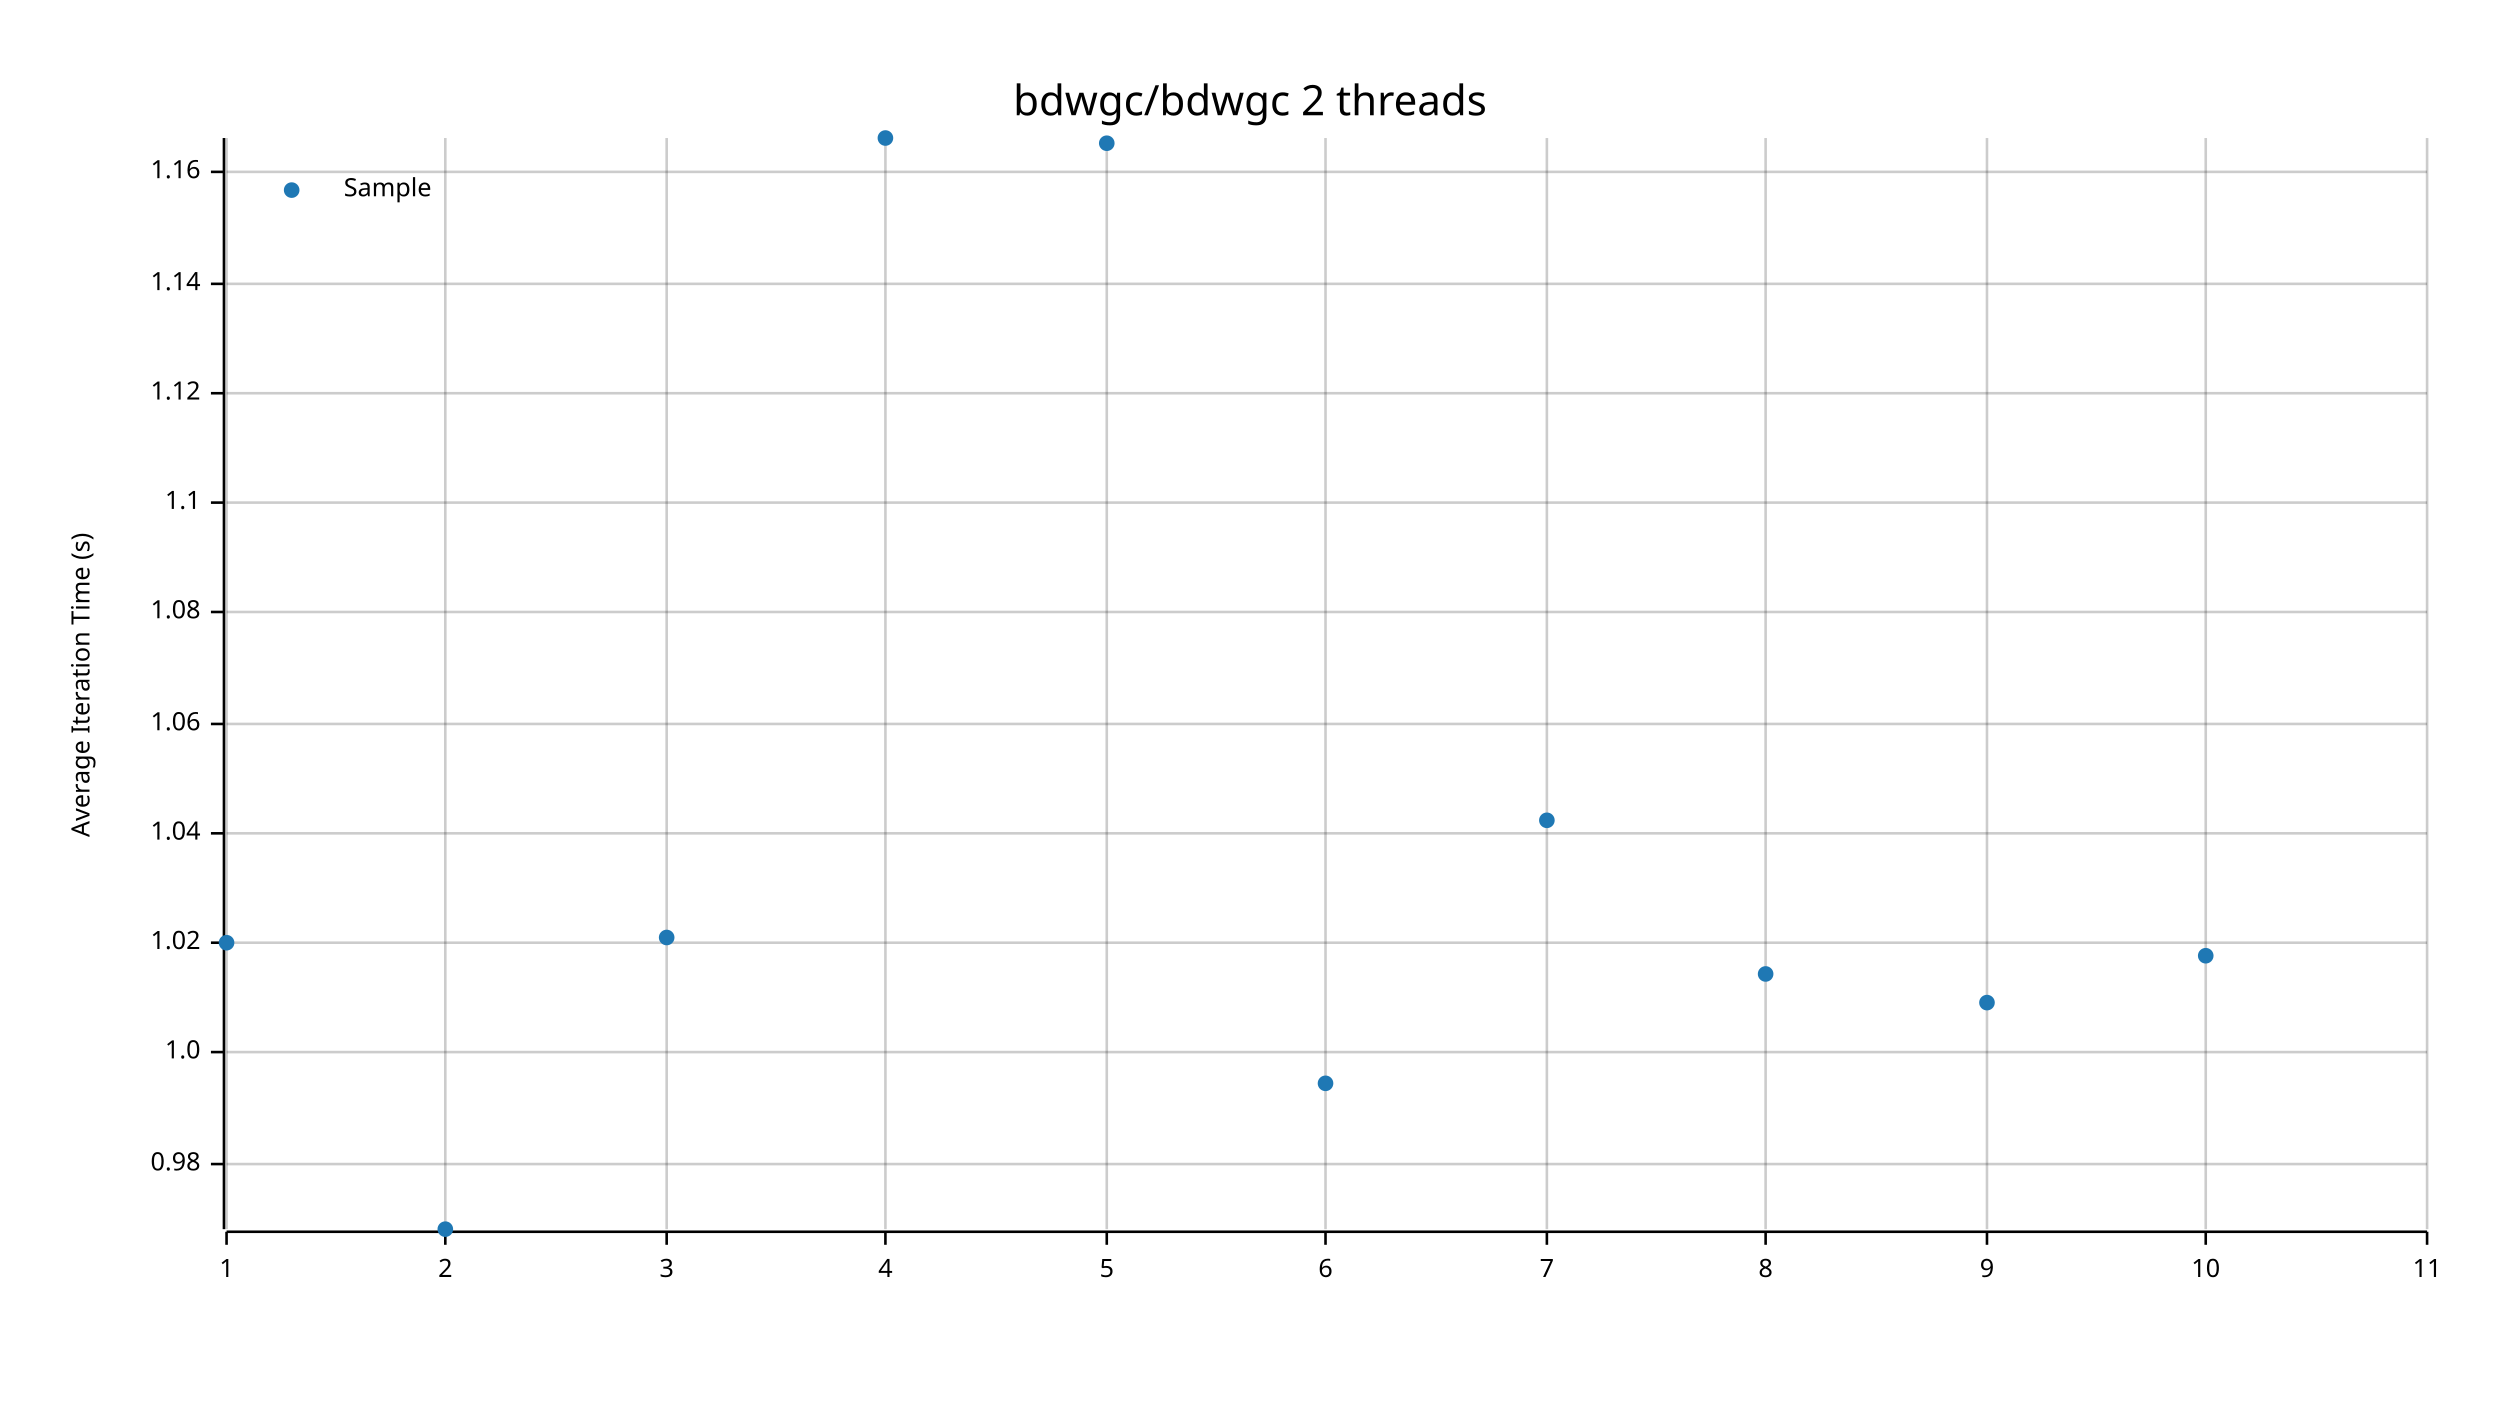
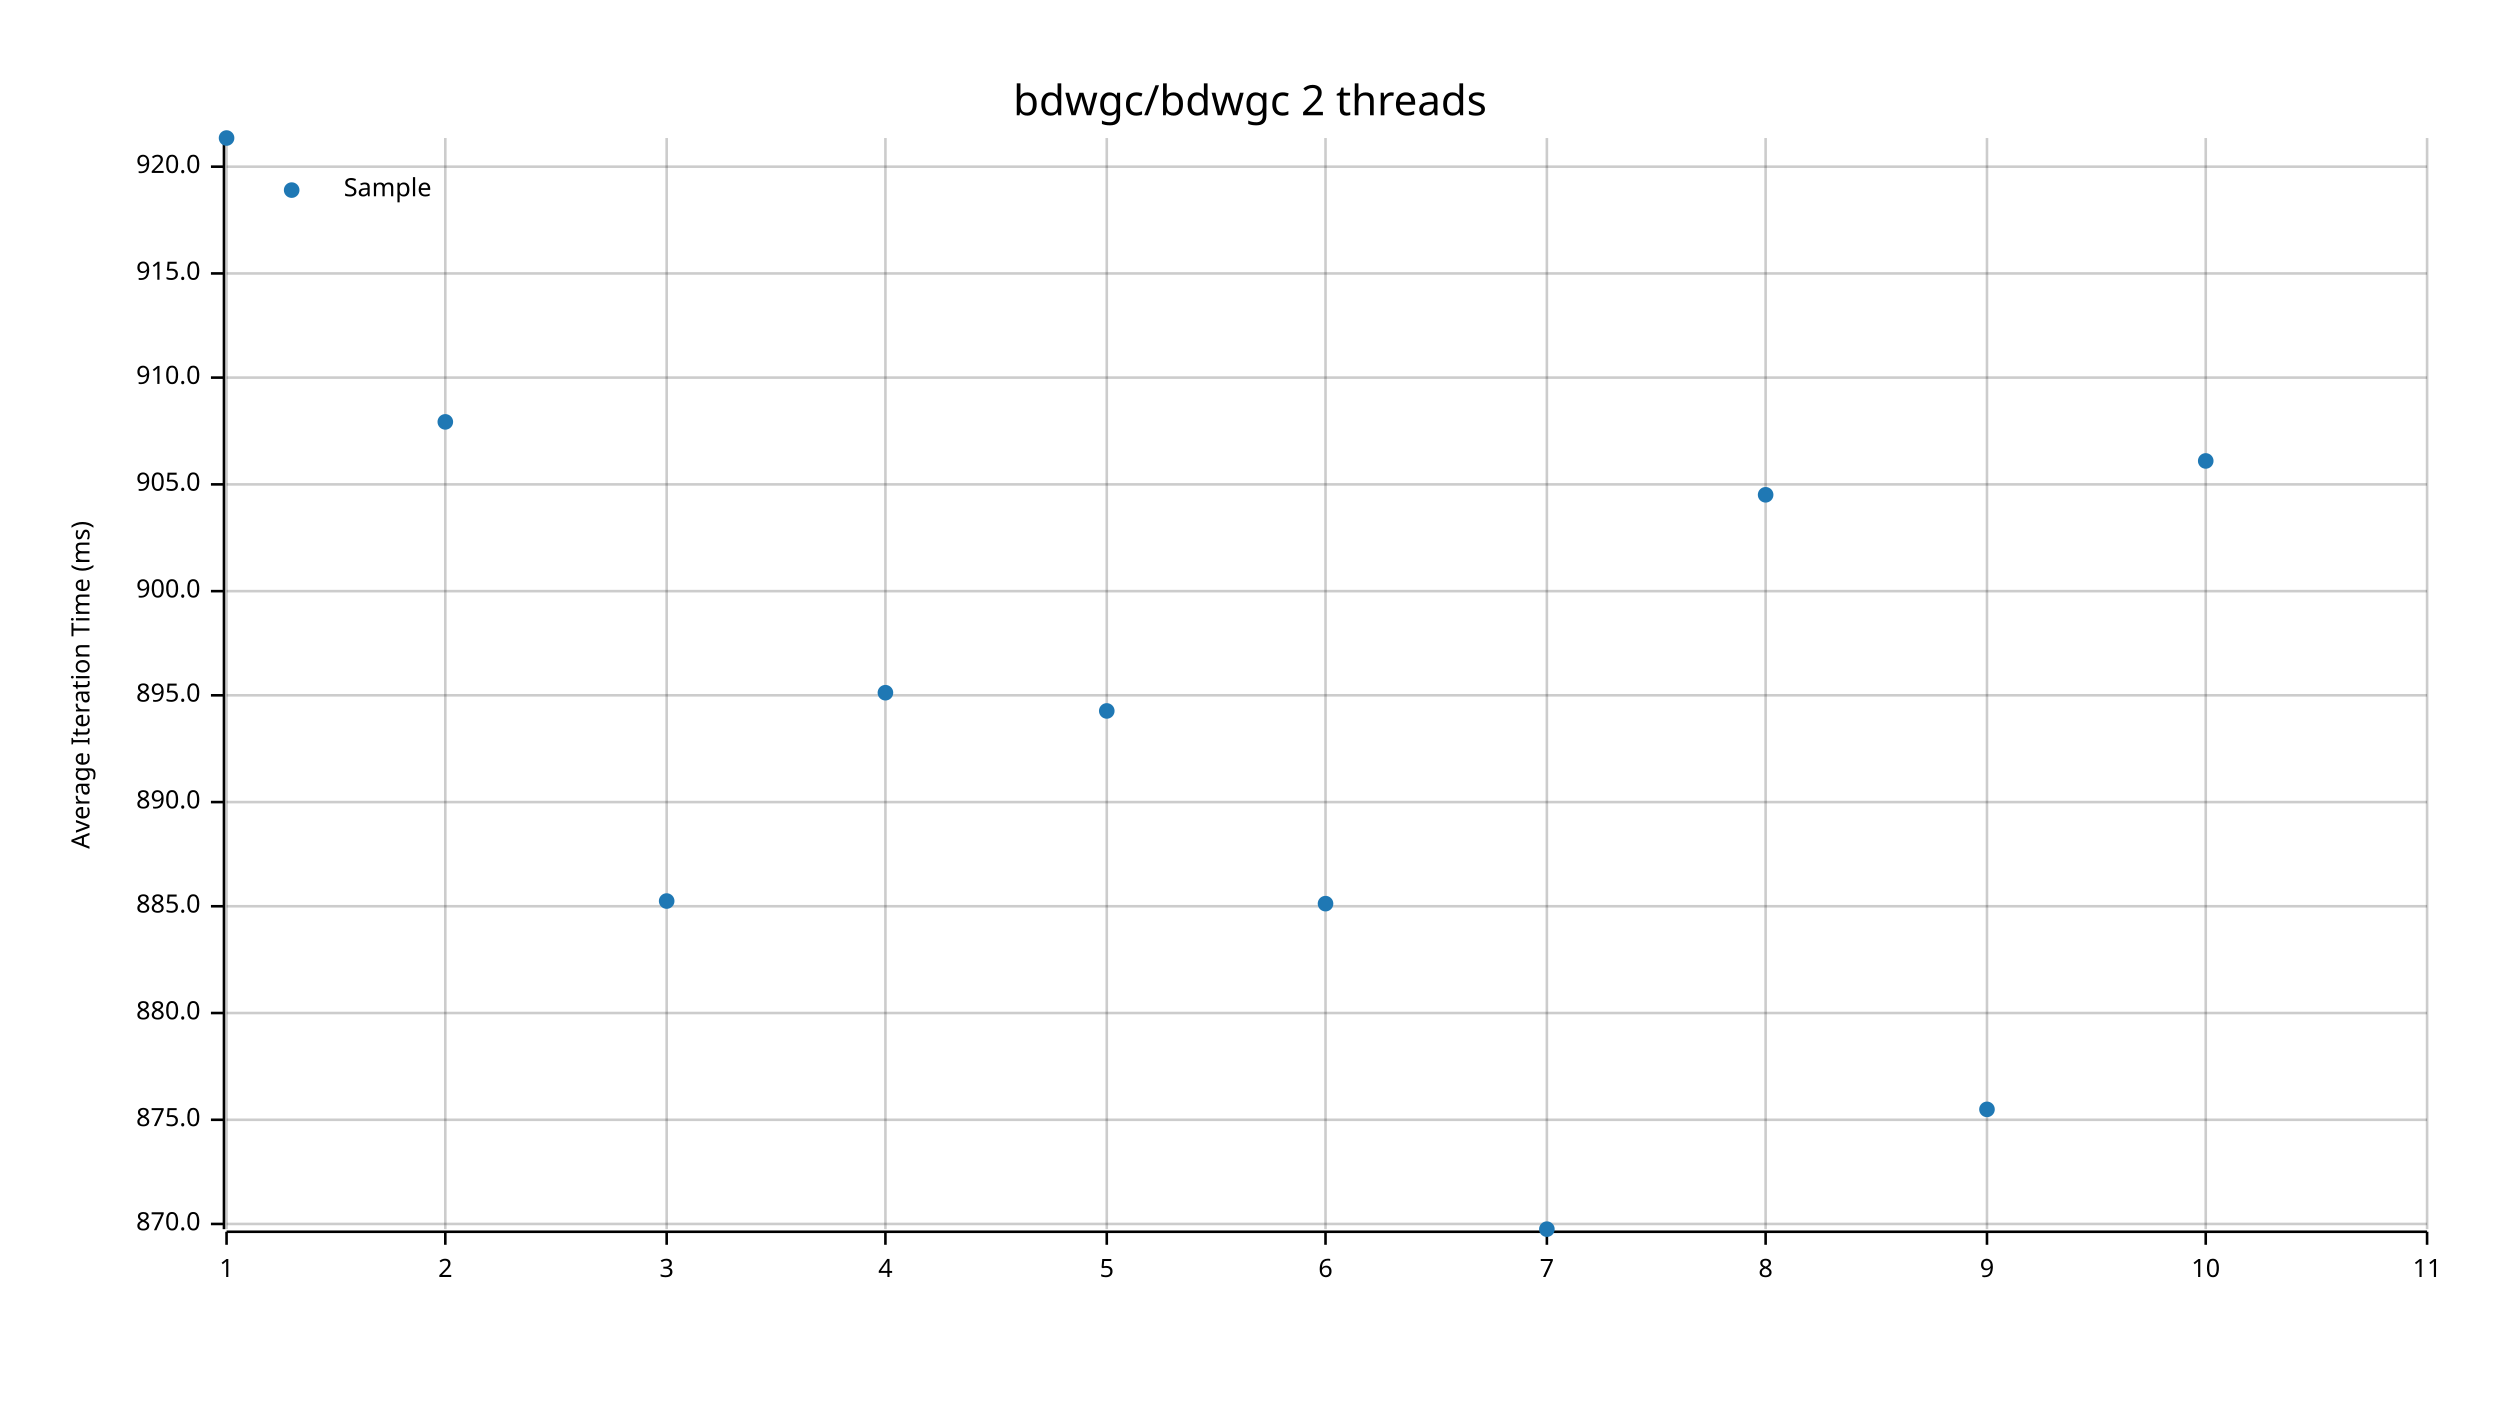
<svg xmlns="http://www.w3.org/2000/svg" width="960" height="540" viewBox="0 0 960 540">
  <text x="480" y="32" dy="0.76em" text-anchor="middle" font-family="sans-serif" font-size="16.129" opacity="1" fill="#000000">
bdwgc/bdwgc 2 threads
</text>
  <text x="27" y="263" dy="0.76em" text-anchor="middle" font-family="sans-serif" font-size="9.677" opacity="1" fill="#000000" transform="rotate(270, 27, 263)">
- Average Iteration Time (s)
+ Average Iteration Time (ms)
</text>
  <line opacity="0.2" stroke="#000000" stroke-width="1" x1="87" y1="472" x2="87" y2="53" />
  <line opacity="0.2" stroke="#000000" stroke-width="1" x1="171" y1="472" x2="171" y2="53" />
  <line opacity="0.2" stroke="#000000" stroke-width="1" x1="256" y1="472" x2="256" y2="53" />
  <line opacity="0.2" stroke="#000000" stroke-width="1" x1="340" y1="472" x2="340" y2="53" />
  <line opacity="0.2" stroke="#000000" stroke-width="1" x1="425" y1="472" x2="425" y2="53" />
  <line opacity="0.2" stroke="#000000" stroke-width="1" x1="509" y1="472" x2="509" y2="53" />
  <line opacity="0.2" stroke="#000000" stroke-width="1" x1="594" y1="472" x2="594" y2="53" />
  <line opacity="0.2" stroke="#000000" stroke-width="1" x1="678" y1="472" x2="678" y2="53" />
  <line opacity="0.2" stroke="#000000" stroke-width="1" x1="763" y1="472" x2="763" y2="53" />
  <line opacity="0.2" stroke="#000000" stroke-width="1" x1="847" y1="472" x2="847" y2="53" />
  <line opacity="0.2" stroke="#000000" stroke-width="1" x1="932" y1="472" x2="932" y2="53" />
-   <line opacity="0.2" stroke="#000000" stroke-width="1" x1="87" y1="447" x2="932" y2="447" />
-   <line opacity="0.2" stroke="#000000" stroke-width="1" x1="87" y1="404" x2="932" y2="404" />
-   <line opacity="0.2" stroke="#000000" stroke-width="1" x1="87" y1="362" x2="932" y2="362" />
-   <line opacity="0.2" stroke="#000000" stroke-width="1" x1="87" y1="320" x2="932" y2="320" />
-   <line opacity="0.2" stroke="#000000" stroke-width="1" x1="87" y1="278" x2="932" y2="278" />
-   <line opacity="0.2" stroke="#000000" stroke-width="1" x1="87" y1="235" x2="932" y2="235" />
-   <line opacity="0.2" stroke="#000000" stroke-width="1" x1="87" y1="193" x2="932" y2="193" />
-   <line opacity="0.2" stroke="#000000" stroke-width="1" x1="87" y1="151" x2="932" y2="151" />
-   <line opacity="0.2" stroke="#000000" stroke-width="1" x1="87" y1="109" x2="932" y2="109" />
-   <line opacity="0.2" stroke="#000000" stroke-width="1" x1="87" y1="66" x2="932" y2="66" />
+   <line opacity="0.2" stroke="#000000" stroke-width="1" x1="87" y1="470" x2="932" y2="470" />
+   <line opacity="0.2" stroke="#000000" stroke-width="1" x1="87" y1="430" x2="932" y2="430" />
+   <line opacity="0.2" stroke="#000000" stroke-width="1" x1="87" y1="389" x2="932" y2="389" />
+   <line opacity="0.2" stroke="#000000" stroke-width="1" x1="87" y1="348" x2="932" y2="348" />
+   <line opacity="0.2" stroke="#000000" stroke-width="1" x1="87" y1="308" x2="932" y2="308" />
+   <line opacity="0.2" stroke="#000000" stroke-width="1" x1="87" y1="267" x2="932" y2="267" />
+   <line opacity="0.2" stroke="#000000" stroke-width="1" x1="87" y1="227" x2="932" y2="227" />
+   <line opacity="0.2" stroke="#000000" stroke-width="1" x1="87" y1="186" x2="932" y2="186" />
+   <line opacity="0.2" stroke="#000000" stroke-width="1" x1="87" y1="145" x2="932" y2="145" />
+   <line opacity="0.2" stroke="#000000" stroke-width="1" x1="87" y1="105" x2="932" y2="105" />
+   <line opacity="0.2" stroke="#000000" stroke-width="1" x1="87" y1="64" x2="932" y2="64" />
  <polyline fill="none" opacity="1" stroke="#000000" stroke-width="1" points="86,53 86,472 " />
-   <text x="77" y="447" dy="0.5ex" text-anchor="end" font-family="sans-serif" font-size="9.677" opacity="1" fill="#000000">
- 0.98
+   <text x="77" y="470" dy="0.5ex" text-anchor="end" font-family="sans-serif" font-size="9.677" opacity="1" fill="#000000">
+ 870.0
</text>
-   <polyline fill="none" opacity="1" stroke="#000000" stroke-width="1" points="81,447 86,447 " />
-   <text x="77" y="404" dy="0.5ex" text-anchor="end" font-family="sans-serif" font-size="9.677" opacity="1" fill="#000000">
- 1.0
+   <polyline fill="none" opacity="1" stroke="#000000" stroke-width="1" points="81,470 86,470 " />
+   <text x="77" y="430" dy="0.5ex" text-anchor="end" font-family="sans-serif" font-size="9.677" opacity="1" fill="#000000">
+ 875.0
</text>
-   <polyline fill="none" opacity="1" stroke="#000000" stroke-width="1" points="81,404 86,404 " />
-   <text x="77" y="362" dy="0.5ex" text-anchor="end" font-family="sans-serif" font-size="9.677" opacity="1" fill="#000000">
- 1.02
+   <polyline fill="none" opacity="1" stroke="#000000" stroke-width="1" points="81,430 86,430 " />
+   <text x="77" y="389" dy="0.5ex" text-anchor="end" font-family="sans-serif" font-size="9.677" opacity="1" fill="#000000">
+ 880.0
</text>
-   <polyline fill="none" opacity="1" stroke="#000000" stroke-width="1" points="81,362 86,362 " />
-   <text x="77" y="320" dy="0.5ex" text-anchor="end" font-family="sans-serif" font-size="9.677" opacity="1" fill="#000000">
- 1.04
+   <polyline fill="none" opacity="1" stroke="#000000" stroke-width="1" points="81,389 86,389 " />
+   <text x="77" y="348" dy="0.5ex" text-anchor="end" font-family="sans-serif" font-size="9.677" opacity="1" fill="#000000">
+ 885.0
</text>
-   <polyline fill="none" opacity="1" stroke="#000000" stroke-width="1" points="81,320 86,320 " />
-   <text x="77" y="278" dy="0.5ex" text-anchor="end" font-family="sans-serif" font-size="9.677" opacity="1" fill="#000000">
- 1.06
+   <polyline fill="none" opacity="1" stroke="#000000" stroke-width="1" points="81,348 86,348 " />
+   <text x="77" y="308" dy="0.5ex" text-anchor="end" font-family="sans-serif" font-size="9.677" opacity="1" fill="#000000">
+ 890.0
</text>
-   <polyline fill="none" opacity="1" stroke="#000000" stroke-width="1" points="81,278 86,278 " />
-   <text x="77" y="235" dy="0.5ex" text-anchor="end" font-family="sans-serif" font-size="9.677" opacity="1" fill="#000000">
- 1.08
+   <polyline fill="none" opacity="1" stroke="#000000" stroke-width="1" points="81,308 86,308 " />
+   <text x="77" y="267" dy="0.5ex" text-anchor="end" font-family="sans-serif" font-size="9.677" opacity="1" fill="#000000">
+ 895.0
</text>
-   <polyline fill="none" opacity="1" stroke="#000000" stroke-width="1" points="81,235 86,235 " />
-   <text x="77" y="193" dy="0.5ex" text-anchor="end" font-family="sans-serif" font-size="9.677" opacity="1" fill="#000000">
- 1.1
+   <polyline fill="none" opacity="1" stroke="#000000" stroke-width="1" points="81,267 86,267 " />
+   <text x="77" y="227" dy="0.5ex" text-anchor="end" font-family="sans-serif" font-size="9.677" opacity="1" fill="#000000">
+ 900.0
</text>
-   <polyline fill="none" opacity="1" stroke="#000000" stroke-width="1" points="81,193 86,193 " />
-   <text x="77" y="151" dy="0.5ex" text-anchor="end" font-family="sans-serif" font-size="9.677" opacity="1" fill="#000000">
- 1.12
+   <polyline fill="none" opacity="1" stroke="#000000" stroke-width="1" points="81,227 86,227 " />
+   <text x="77" y="186" dy="0.5ex" text-anchor="end" font-family="sans-serif" font-size="9.677" opacity="1" fill="#000000">
+ 905.0
</text>
-   <polyline fill="none" opacity="1" stroke="#000000" stroke-width="1" points="81,151 86,151 " />
-   <text x="77" y="109" dy="0.5ex" text-anchor="end" font-family="sans-serif" font-size="9.677" opacity="1" fill="#000000">
- 1.14
+   <polyline fill="none" opacity="1" stroke="#000000" stroke-width="1" points="81,186 86,186 " />
+   <text x="77" y="145" dy="0.5ex" text-anchor="end" font-family="sans-serif" font-size="9.677" opacity="1" fill="#000000">
+ 910.0
</text>
-   <polyline fill="none" opacity="1" stroke="#000000" stroke-width="1" points="81,109 86,109 " />
-   <text x="77" y="66" dy="0.5ex" text-anchor="end" font-family="sans-serif" font-size="9.677" opacity="1" fill="#000000">
- 1.16
+   <polyline fill="none" opacity="1" stroke="#000000" stroke-width="1" points="81,145 86,145 " />
+   <text x="77" y="105" dy="0.5ex" text-anchor="end" font-family="sans-serif" font-size="9.677" opacity="1" fill="#000000">
+ 915.0
</text>
-   <polyline fill="none" opacity="1" stroke="#000000" stroke-width="1" points="81,66 86,66 " />
+   <polyline fill="none" opacity="1" stroke="#000000" stroke-width="1" points="81,105 86,105 " />
+   <text x="77" y="64" dy="0.5ex" text-anchor="end" font-family="sans-serif" font-size="9.677" opacity="1" fill="#000000">
+ 920.0
+ </text>
+   <polyline fill="none" opacity="1" stroke="#000000" stroke-width="1" points="81,64 86,64 " />
  <polyline fill="none" opacity="1" stroke="#000000" stroke-width="1" points="87,473 932,473 " />
  <text x="87" y="483" dy="0.76em" text-anchor="middle" font-family="sans-serif" font-size="9.677" opacity="1" fill="#000000">
1
</text>
  <polyline fill="none" opacity="1" stroke="#000000" stroke-width="1" points="87,473 87,478 " />
  <text x="171" y="483" dy="0.76em" text-anchor="middle" font-family="sans-serif" font-size="9.677" opacity="1" fill="#000000">
2
</text>
  <polyline fill="none" opacity="1" stroke="#000000" stroke-width="1" points="171,473 171,478 " />
  <text x="256" y="483" dy="0.76em" text-anchor="middle" font-family="sans-serif" font-size="9.677" opacity="1" fill="#000000">
3
</text>
  <polyline fill="none" opacity="1" stroke="#000000" stroke-width="1" points="256,473 256,478 " />
  <text x="340" y="483" dy="0.76em" text-anchor="middle" font-family="sans-serif" font-size="9.677" opacity="1" fill="#000000">
4
</text>
  <polyline fill="none" opacity="1" stroke="#000000" stroke-width="1" points="340,473 340,478 " />
  <text x="425" y="483" dy="0.76em" text-anchor="middle" font-family="sans-serif" font-size="9.677" opacity="1" fill="#000000">
5
</text>
  <polyline fill="none" opacity="1" stroke="#000000" stroke-width="1" points="425,473 425,478 " />
  <text x="509" y="483" dy="0.76em" text-anchor="middle" font-family="sans-serif" font-size="9.677" opacity="1" fill="#000000">
6
</text>
  <polyline fill="none" opacity="1" stroke="#000000" stroke-width="1" points="509,473 509,478 " />
  <text x="594" y="483" dy="0.76em" text-anchor="middle" font-family="sans-serif" font-size="9.677" opacity="1" fill="#000000">
7
</text>
  <polyline fill="none" opacity="1" stroke="#000000" stroke-width="1" points="594,473 594,478 " />
  <text x="678" y="483" dy="0.76em" text-anchor="middle" font-family="sans-serif" font-size="9.677" opacity="1" fill="#000000">
8
</text>
  <polyline fill="none" opacity="1" stroke="#000000" stroke-width="1" points="678,473 678,478 " />
  <text x="763" y="483" dy="0.76em" text-anchor="middle" font-family="sans-serif" font-size="9.677" opacity="1" fill="#000000">
9
</text>
  <polyline fill="none" opacity="1" stroke="#000000" stroke-width="1" points="763,473 763,478 " />
  <text x="847" y="483" dy="0.76em" text-anchor="middle" font-family="sans-serif" font-size="9.677" opacity="1" fill="#000000">
10
</text>
  <polyline fill="none" opacity="1" stroke="#000000" stroke-width="1" points="847,473 847,478 " />
  <text x="932" y="483" dy="0.76em" text-anchor="middle" font-family="sans-serif" font-size="9.677" opacity="1" fill="#000000">
11
</text>
  <polyline fill="none" opacity="1" stroke="#000000" stroke-width="1" points="932,473 932,478 " />
-   <circle cx="87" cy="362" r="3" opacity="1" fill="#1F78B4" stroke="none" stroke-width="1" />
-   <circle cx="171" cy="472" r="3" opacity="1" fill="#1F78B4" stroke="none" stroke-width="1" />
-   <circle cx="256" cy="360" r="3" opacity="1" fill="#1F78B4" stroke="none" stroke-width="1" />
-   <circle cx="340" cy="53" r="3" opacity="1" fill="#1F78B4" stroke="none" stroke-width="1" />
-   <circle cx="425" cy="55" r="3" opacity="1" fill="#1F78B4" stroke="none" stroke-width="1" />
-   <circle cx="509" cy="416" r="3" opacity="1" fill="#1F78B4" stroke="none" stroke-width="1" />
-   <circle cx="594" cy="315" r="3" opacity="1" fill="#1F78B4" stroke="none" stroke-width="1" />
-   <circle cx="678" cy="374" r="3" opacity="1" fill="#1F78B4" stroke="none" stroke-width="1" />
-   <circle cx="763" cy="385" r="3" opacity="1" fill="#1F78B4" stroke="none" stroke-width="1" />
-   <circle cx="847" cy="367" r="3" opacity="1" fill="#1F78B4" stroke="none" stroke-width="1" />
+   <circle cx="87" cy="53" r="3" opacity="1" fill="#1F78B4" stroke="none" stroke-width="1" />
+   <circle cx="171" cy="162" r="3" opacity="1" fill="#1F78B4" stroke="none" stroke-width="1" />
+   <circle cx="256" cy="346" r="3" opacity="1" fill="#1F78B4" stroke="none" stroke-width="1" />
+   <circle cx="340" cy="266" r="3" opacity="1" fill="#1F78B4" stroke="none" stroke-width="1" />
+   <circle cx="425" cy="273" r="3" opacity="1" fill="#1F78B4" stroke="none" stroke-width="1" />
+   <circle cx="509" cy="347" r="3" opacity="1" fill="#1F78B4" stroke="none" stroke-width="1" />
+   <circle cx="594" cy="472" r="3" opacity="1" fill="#1F78B4" stroke="none" stroke-width="1" />
+   <circle cx="678" cy="190" r="3" opacity="1" fill="#1F78B4" stroke="none" stroke-width="1" />
+   <circle cx="763" cy="426" r="3" opacity="1" fill="#1F78B4" stroke="none" stroke-width="1" />
+   <circle cx="847" cy="177" r="3" opacity="1" fill="#1F78B4" stroke="none" stroke-width="1" />
  <text x="132" y="68" dy="0.76em" text-anchor="start" font-family="sans-serif" font-size="9.677" opacity="1" fill="#000000">
Sample
</text>
  <circle cx="112" cy="73" r="3" opacity="1" fill="#1F78B4" stroke="none" stroke-width="1" />
</svg>
